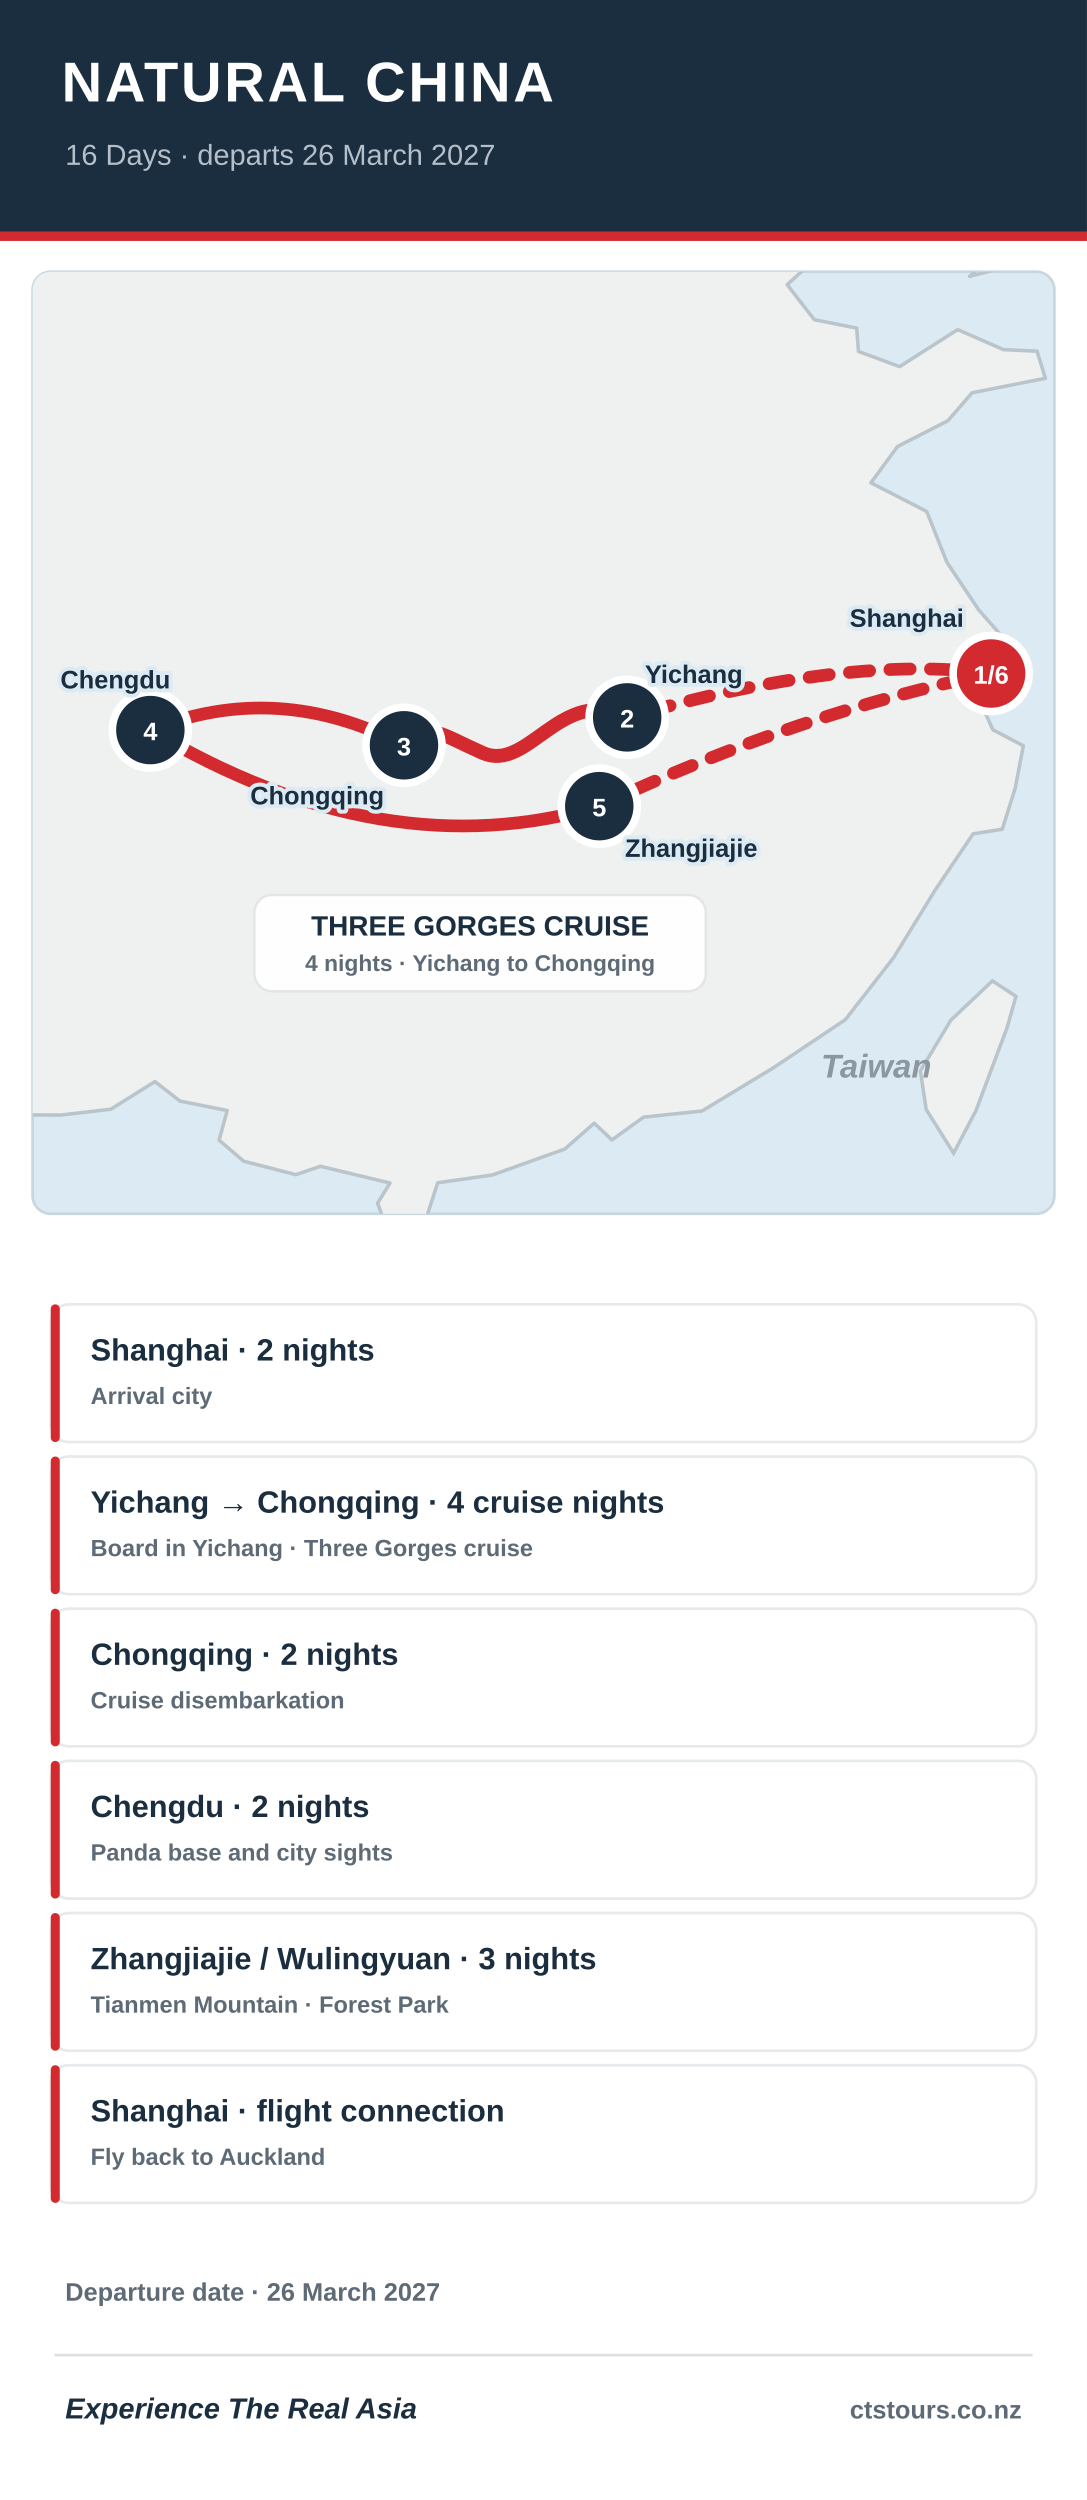
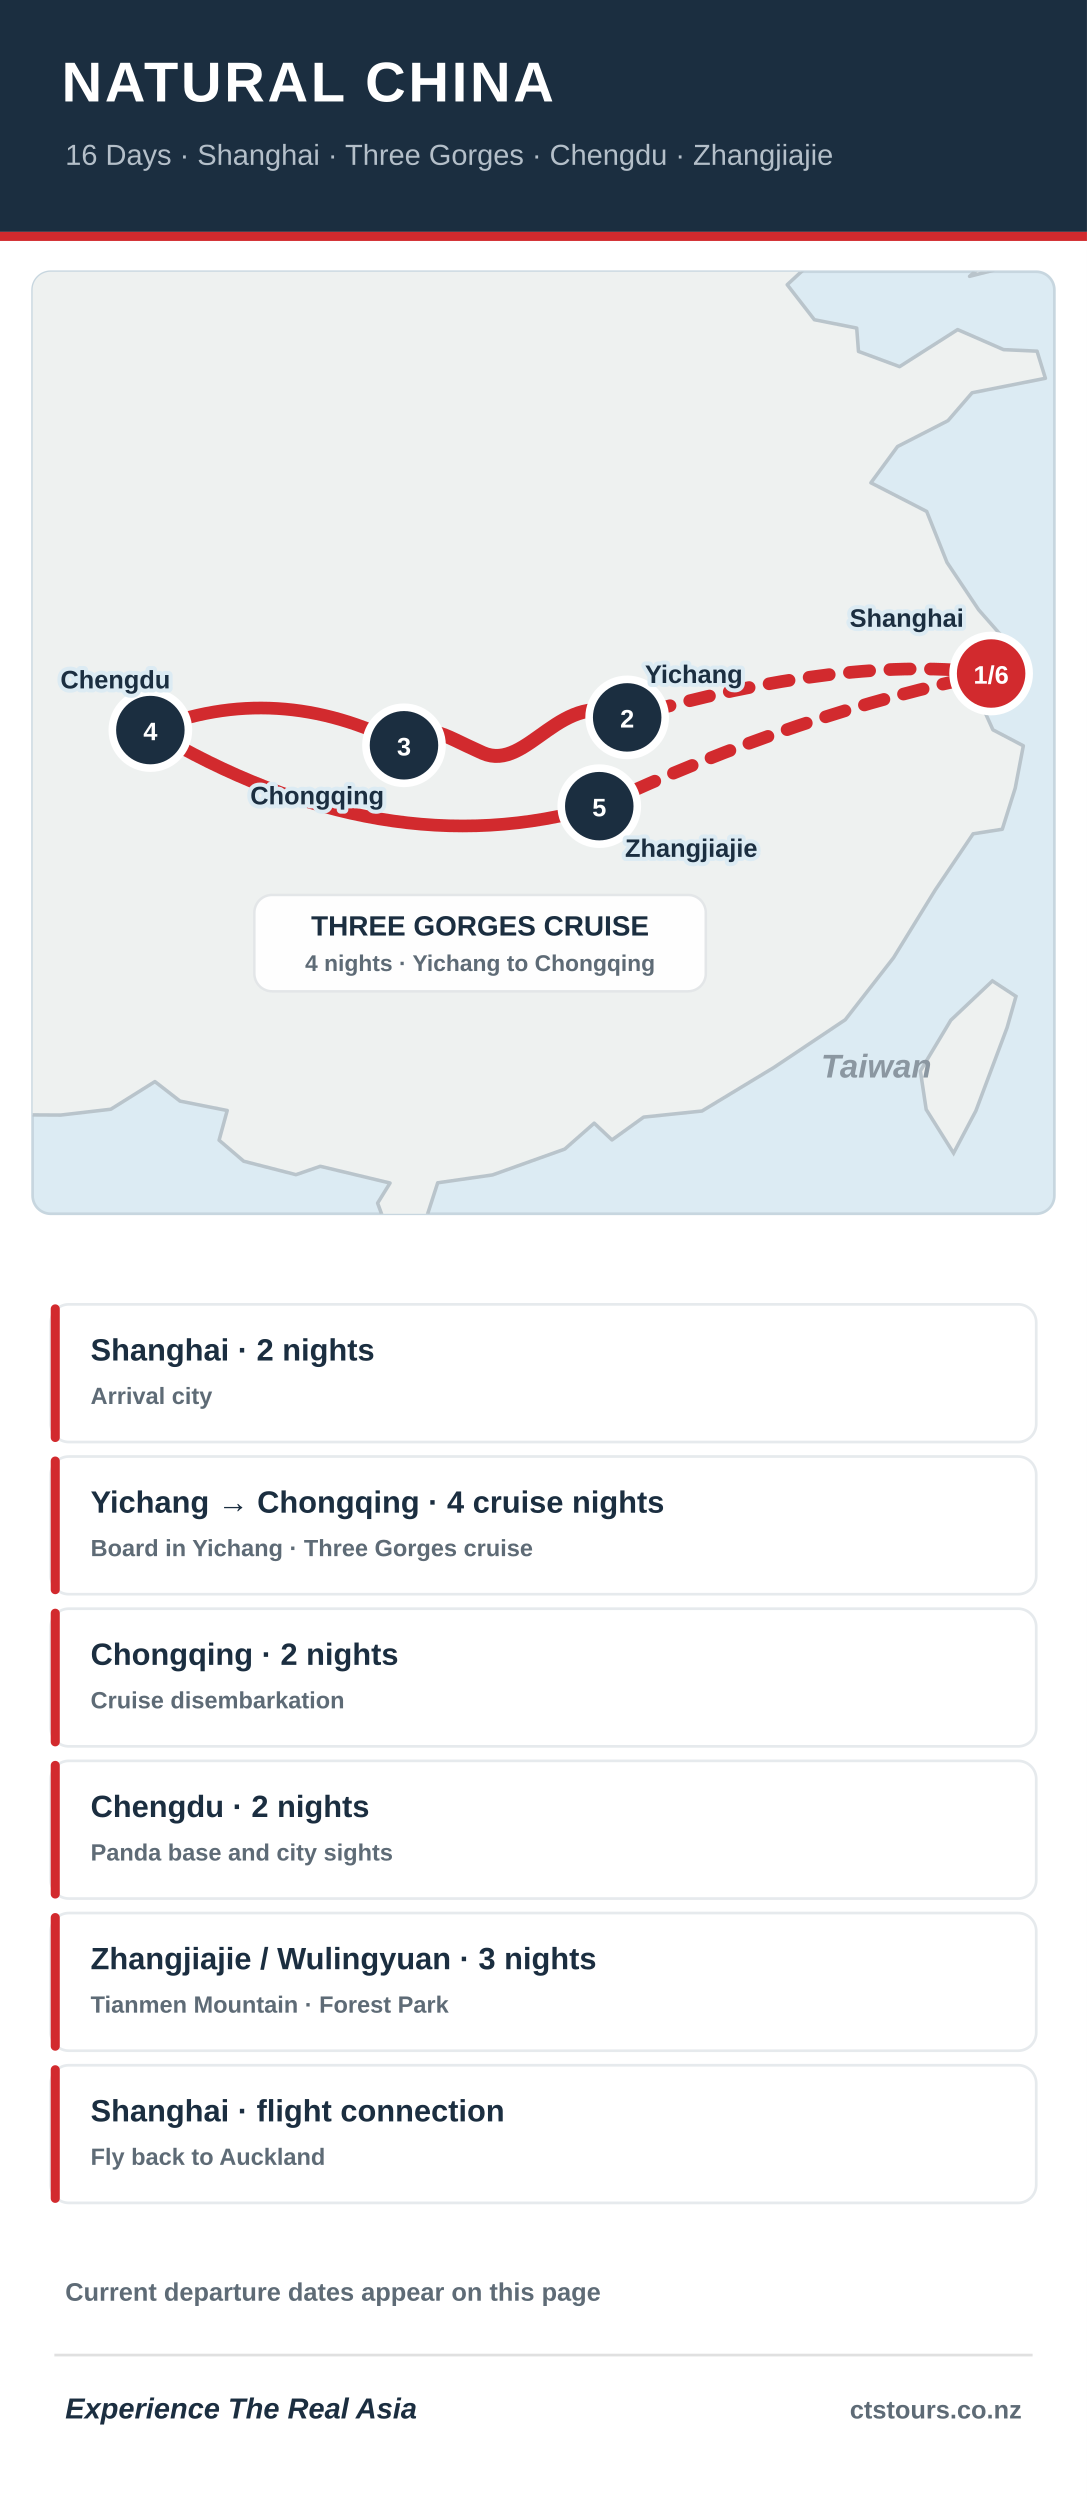
<svg xmlns="http://www.w3.org/2000/svg" viewBox="0 0 600 1380" font-family="'Helvetica Neue',Arial,sans-serif" role="img" aria-labelledby="title desc">
  <defs>
    <clipPath id="mobileClip">
      <rect x="18" y="150" width="564" height="520" rx="10" />
    </clipPath>
  </defs>
  <rect width="600" height="1380" fill="#fff" />
  <rect width="600" height="128" fill="#1B2E40" />
  <rect y="128" width="600" height="5" fill="#D22A2E" />
  <text x="34" y="56" fill="#fff" font-size="31" font-weight="800" letter-spacing="1.5">NATURAL CHINA</text>
-   <text x="36" y="91" fill="#B4BFC9" font-size="16" font-weight="500">16 Days · departs 26 March 2027</text>
+   <text x="36" y="91" fill="#B4BFC9" font-size="16" font-weight="500">16 Days · Shanghai · Three Gorges · Chengdu · Zhangjiajie</text>
  <rect x="18" y="150" width="564" height="520" rx="10" fill="#DCEBF3" stroke="#C7D6DF" stroke-width="1.5" />
  <g clip-path="url(#mobileClip)">
    <g transform="matrix(1.4 0 0 1.4 -260 -297)">
      <path d="M 702.8,99.2 L 738.4,105.8 L 762.6,120.3 L 770.8,139.5 L 801.9,139.5 L 819.6,131.5 L 853.3,125.4 L 842.6,143.8 L 834.7,151.3 L 827.7,173.7 L 813.9,193.5 L 789.2,189.9 L 771.6,197.1 L 777.0,214.6 L 774.1,238.7 L 763.6,239.3 L 763.8,249.7 L 750.6,237.6 L 742.4,249.1 L 710.9,257.9 L 714.1,268.6 L 696.4,267.9 L 686.7,261.5 L 672.7,276.0 L 650.2,286.9 L 633.6,300.0 L 605.0,306.0 L 590.0,315.5 L 568.0,321.1 L 578.8,311.6 L 574.6,303.7 L 590.7,290.0 L 580.0,279.3 L 562.1,286.5 L 539.1,300.7 L 526.5,313.9 L 506.5,314.8 L 496.1,324.4 L 506.8,338.2 L 523.5,341.5 L 524.2,350.7 L 540.4,356.7 L 563.3,342.1 L 581.4,350.0 L 594.6,350.6 L 597.9,361.3 L 569.0,367.0 L 559.5,378.0 L 539.6,388.2 L 529.1,402.5 L 551.1,413.8 L 559.1,433.9 L 571.6,452.6 L 585.4,468.3 L 585.1,483.4 L 572.3,489.0 L 577.2,499.9 L 589.2,506.2 L 586.0,522.9 L 580.9,539.1 L 569.4,540.9 L 554.5,563.0 L 538.0,589.8 L 519.0,614.2 L 490.9,633.0 L 462.5,650.2 L 439.5,652.6 L 427.0,661.6 L 420.0,655.0 L 408.4,665.2 L 379.9,675.4 L 358.3,678.5 L 351.3,700.1 L 340.0,701.3 L 334.6,686.5 L 339.5,678.6 L 312.0,672.0 L 302.4,675.3 L 281.8,670.0 L 272.1,661.7 L 275.3,650.0 L 256.7,646.3 L 246.8,638.6 L 229.4,649.5 L 209.6,651.8 L 193.3,651.7 L 182.3,656.7 L 171.7,659.7 L 174.8,683.1 L 163.9,682.5 L 162.1,677.7 L 161.5,669.3 L 146.5,675.2 L 137.6,671.5 L 122.5,663.8 L 128.4,646.8 L 115.5,642.9 L 110.6,624.1 L 89.1,627.5 L 91.5,603.2 L 110.9,586.2 L 111.7,569.3 L 111.1,553.7 L 102.2,548.8 L 95.3,536.8 L 83.4,538.3 L 61.4,535.3 L 68.3,526.7 L 58.7,514.0 L 44.1,522.6 L 27.0,517.6 L 3.5,530.6 L -15.1,545.8 L -31.6,548.3 L -40.5,542.8 L -51.3,542.3 L -65.9,537.6 L -77.0,542.8 L -90.5,558.0 L -92.2,541.9 L -104.6,546.2 L -128.4,544.2 L -151.5,539.5 L -168.1,530.5 L -184.0,526.5 L -190.8,516.7 L -202.3,513.8 L -222.9,500.5 L -239.3,494.2 L -247.8,499.1 L -276.2,484.8 L -296.2,471.9 L -302.0,449.3 L -287.3,452.1 L -286.6,441.7 L -294.8,431.2 L -292.7,414.5 L -314.6,390.6 L -348.2,382.4 L -354.3,366.7 L -369.4,357.1 L -373.0,351.3 L -376.1,339.6 L -375.4,331.7 L -387.8,327.0 L -394.5,329.1 L -399.6,310.2 L -393.8,305.5 L -396.7,300.7 L -377.2,291.1 L -363.0,287.1 L -341.4,289.8 L -333.7,276.8 L -307.5,274.4 L -300.2,266.3 L -268.0,255.2 L -265.2,250.6 L -266.8,238.9 L -252.8,233.6 L -271.2,198.2 L -230.7,190.0 L -220.3,185.4 L -205.5,148.9 L -165.0,155.6 L -153.6,146.4 L -152.7,125.9 L -135.7,124.0 L -120.2,110.4 L -112.2,108.7 L -106.8,123.0 L -89.6,133.8 L -60.5,141.5 L -46.4,157.9 L -54.3,181.8 L -46.9,190.6 L -22.7,194.1 L 4.8,197.0 L 29.5,209.7 L 42.1,212.0 L 51.4,230.8 L 63.4,242.9 L 85.9,242.4 L 128.1,247.0 L 155.3,244.2 L 175.4,247.2 L 205.6,259.6 L 230.3,259.6 L 239.4,266.0 L 263.2,255.0 L 296.2,247.9 L 326.8,247.1 L 350.6,239.9 L 365.3,229.0 L 379.6,222.1 L 376.3,215.4 L 369.8,207.5 L 380.5,194.4 L 392.0,196.2 L 413.0,200.4 L 433.3,189.5 L 464.5,181.6 L 479.4,168.1 L 493.8,162.3 L 523.5,159.6 L 539.6,161.9 L 541.8,154.6 L 523.3,140.4 L 506.9,133.8 L 491.2,141.4 L 471.1,138.2 L 459.5,140.8 L 454.2,132.4 L 468.7,112.0 L 478.6,96.6 L 503.1,104.3 L 531.9,91.4 L 531.7,82.4 L 550.2,60.8 L 561.5,54.2 L 561.3,43.0 L 550.1,38.1 L 566.9,27.9 L 592.3,24.3 L 619.4,23.7 L 650.0,29.8 L 667.9,37.3 L 680.5,57.9 L 688.2,66.7 L 695.3,79.2 L 702.8,99.2 Z" fill="#EEF1F0" stroke="#B9C4CB" stroke-width="1.4" stroke-linejoin="round" />
      <path d="M 582.8,617.3 L 570.5,650.1 L 561.7,666.8 L 550.9,649.6 L 548.6,634.4 L 560.6,614.4 L 577.0,598.9 L 586.3,605.0 L 582.8,617.3 Z" fill="#EEF1F0" stroke="#B9C4CB" stroke-width="1.4" />
      <text x="553" y="637" fill="#8B97A1" font-size="13" font-weight="600" font-style="italic" text-anchor="end">Taiwan</text>
      <path d="M 349.1,734.0 L 331.5,743.9 L 314.8,737.5 L 314.2,720.0 L 324.2,710.7 L 346.5,705.0 L 358.3,705.5 L 362.8,713.3 L 353.9,722.2 L 349.1,734.0 Z" fill="#EEF1F0" stroke="#B9C4CB" stroke-width="1.4" />
      <path d="M576.5 477.7 Q520 470 433 495" fill="none" stroke="#D22A2E" stroke-width="5" stroke-linecap="round" stroke-dasharray="8 8" />
      <path d="M433 495 C407 482 394 517 376 509 S356 497 345 506" fill="none" stroke="#D22A2E" stroke-width="5.5" stroke-linecap="round" />
      <path d="M345 506 Q295 480 245 500" fill="none" stroke="#D22A2E" stroke-width="5" stroke-linecap="round" />
      <path d="M245 500 Q337 555 422 530" fill="none" stroke="#D22A2E" stroke-width="5" stroke-linecap="round" />
      <path d="M422 530 Q501 493 576.5 477.7" fill="none" stroke="#D22A2E" stroke-width="5" stroke-linecap="round" stroke-dasharray="8 8" />
      <circle cx="576.5" cy="477.7" r="15" fill="#D22A2E" stroke="#fff" stroke-width="3" />
      <text x="576.5" y="481.7" fill="#fff" font-size="10" font-weight="800" text-anchor="middle">1/6</text>
      <circle cx="433" cy="495" r="15" fill="#1B2E40" stroke="#fff" stroke-width="3" />
      <text x="433" y="499" fill="#fff" font-size="10" font-weight="800" text-anchor="middle">2</text>
      <circle cx="345" cy="506" r="15" fill="#1B2E40" stroke="#fff" stroke-width="3" />
      <text x="345" y="510" fill="#fff" font-size="10" font-weight="800" text-anchor="middle">3</text>
      <circle cx="245" cy="500" r="15" fill="#1B2E40" stroke="#fff" stroke-width="3" />
      <text x="245" y="504" fill="#fff" font-size="10" font-weight="800" text-anchor="middle">4</text>
      <circle cx="422" cy="530" r="15" fill="#1B2E40" stroke="#fff" stroke-width="3" />
      <text x="422" y="534" fill="#fff" font-size="10" font-weight="800" text-anchor="middle">5</text>
      <rect x="286" y="565" width="178" height="38" rx="7" fill="#fff" fill-opacity=".94" stroke="#E3E6E8" />
      <text x="375" y="581" fill="#1B2E40" font-size="11" font-weight="800" text-anchor="middle">THREE GORGES CRUISE</text>
      <text x="375" y="595" fill="#5E6B76" font-size="9" font-weight="700" text-anchor="middle">4 nights · Yichang to Chongqing</text>
    </g>
    <g font-size="14" font-weight="800" fill="#1B2E40" paint-order="stroke" stroke="#DCEBF3" stroke-width="4.5" stroke-linejoin="round">
      <text x="532" y="346" text-anchor="end">Shanghai</text>
      <text x="356" y="377">Yichang</text>
      <text x="212" y="444" text-anchor="end">Chongqing</text>
      <text x="94" y="380" text-anchor="end">Chengdu</text>
      <text x="345" y="473">Zhangjiajie</text>
    </g>
  </g>
  <rect x="28" y="720" width="544" height="76" rx="10" fill="#fff" stroke="#E6EAED" stroke-width="1.5" />
  <rect x="28" y="720" width="5" height="76" rx="2.5" fill="#D22A2E" />
  <text x="50" y="751" fill="#1B2E40" font-size="17" font-weight="800">Shanghai · 2 nights</text>
  <text x="50" y="775" fill="#5E6B76" font-size="13" font-weight="600">Arrival city</text>
  <rect x="28" y="804" width="544" height="76" rx="10" fill="#fff" stroke="#E6EAED" stroke-width="1.5" />
  <rect x="28" y="804" width="5" height="76" rx="2.5" fill="#D22A2E" />
  <text x="50" y="835" fill="#1B2E40" font-size="17" font-weight="800">Yichang → Chongqing · 4 cruise nights</text>
  <text x="50" y="859" fill="#5E6B76" font-size="13" font-weight="600">Board in Yichang · Three Gorges cruise</text>
  <rect x="28" y="888" width="544" height="76" rx="10" fill="#fff" stroke="#E6EAED" stroke-width="1.5" />
  <rect x="28" y="888" width="5" height="76" rx="2.5" fill="#D22A2E" />
  <text x="50" y="919" fill="#1B2E40" font-size="17" font-weight="800">Chongqing · 2 nights</text>
  <text x="50" y="943" fill="#5E6B76" font-size="13" font-weight="600">Cruise disembarkation</text>
  <rect x="28" y="972" width="544" height="76" rx="10" fill="#fff" stroke="#E6EAED" stroke-width="1.5" />
  <rect x="28" y="972" width="5" height="76" rx="2.5" fill="#D22A2E" />
  <text x="50" y="1003" fill="#1B2E40" font-size="17" font-weight="800">Chengdu · 2 nights</text>
  <text x="50" y="1027" fill="#5E6B76" font-size="13" font-weight="600">Panda base and city sights</text>
  <rect x="28" y="1056" width="544" height="76" rx="10" fill="#fff" stroke="#E6EAED" stroke-width="1.5" />
  <rect x="28" y="1056" width="5" height="76" rx="2.5" fill="#D22A2E" />
  <text x="50" y="1087" fill="#1B2E40" font-size="17" font-weight="800">Zhangjiajie / Wulingyuan · 3 nights</text>
  <text x="50" y="1111" fill="#5E6B76" font-size="13" font-weight="600">Tianmen Mountain · Forest Park</text>
  <rect x="28" y="1140" width="544" height="76" rx="10" fill="#fff" stroke="#E6EAED" stroke-width="1.5" />
  <rect x="28" y="1140" width="5" height="76" rx="2.5" fill="#D22A2E" />
  <text x="50" y="1171" fill="#1B2E40" font-size="17" font-weight="800">Shanghai · flight connection</text>
  <text x="50" y="1195" fill="#5E6B76" font-size="13" font-weight="600">Fly back to Auckland</text>
-   <text x="36" y="1270" fill="#5E6B76" font-size="14" font-weight="600">Departure date · 26 March 2027</text>
+   <text x="36" y="1270" fill="#5E6B76" font-size="14" font-weight="600">Current departure dates appear on this page</text>
  <line x1="30" y1="1300" x2="570" y2="1300" stroke="#E0E0E0" stroke-width="1.5" />
  <text x="36" y="1335" fill="#1B2E40" font-size="16" font-weight="700" font-style="italic">Experience The Real Asia</text>
  <text x="564" y="1335" fill="#5E6B76" font-size="14" font-weight="600" text-anchor="end">ctstours.co.nz</text>
</svg>
